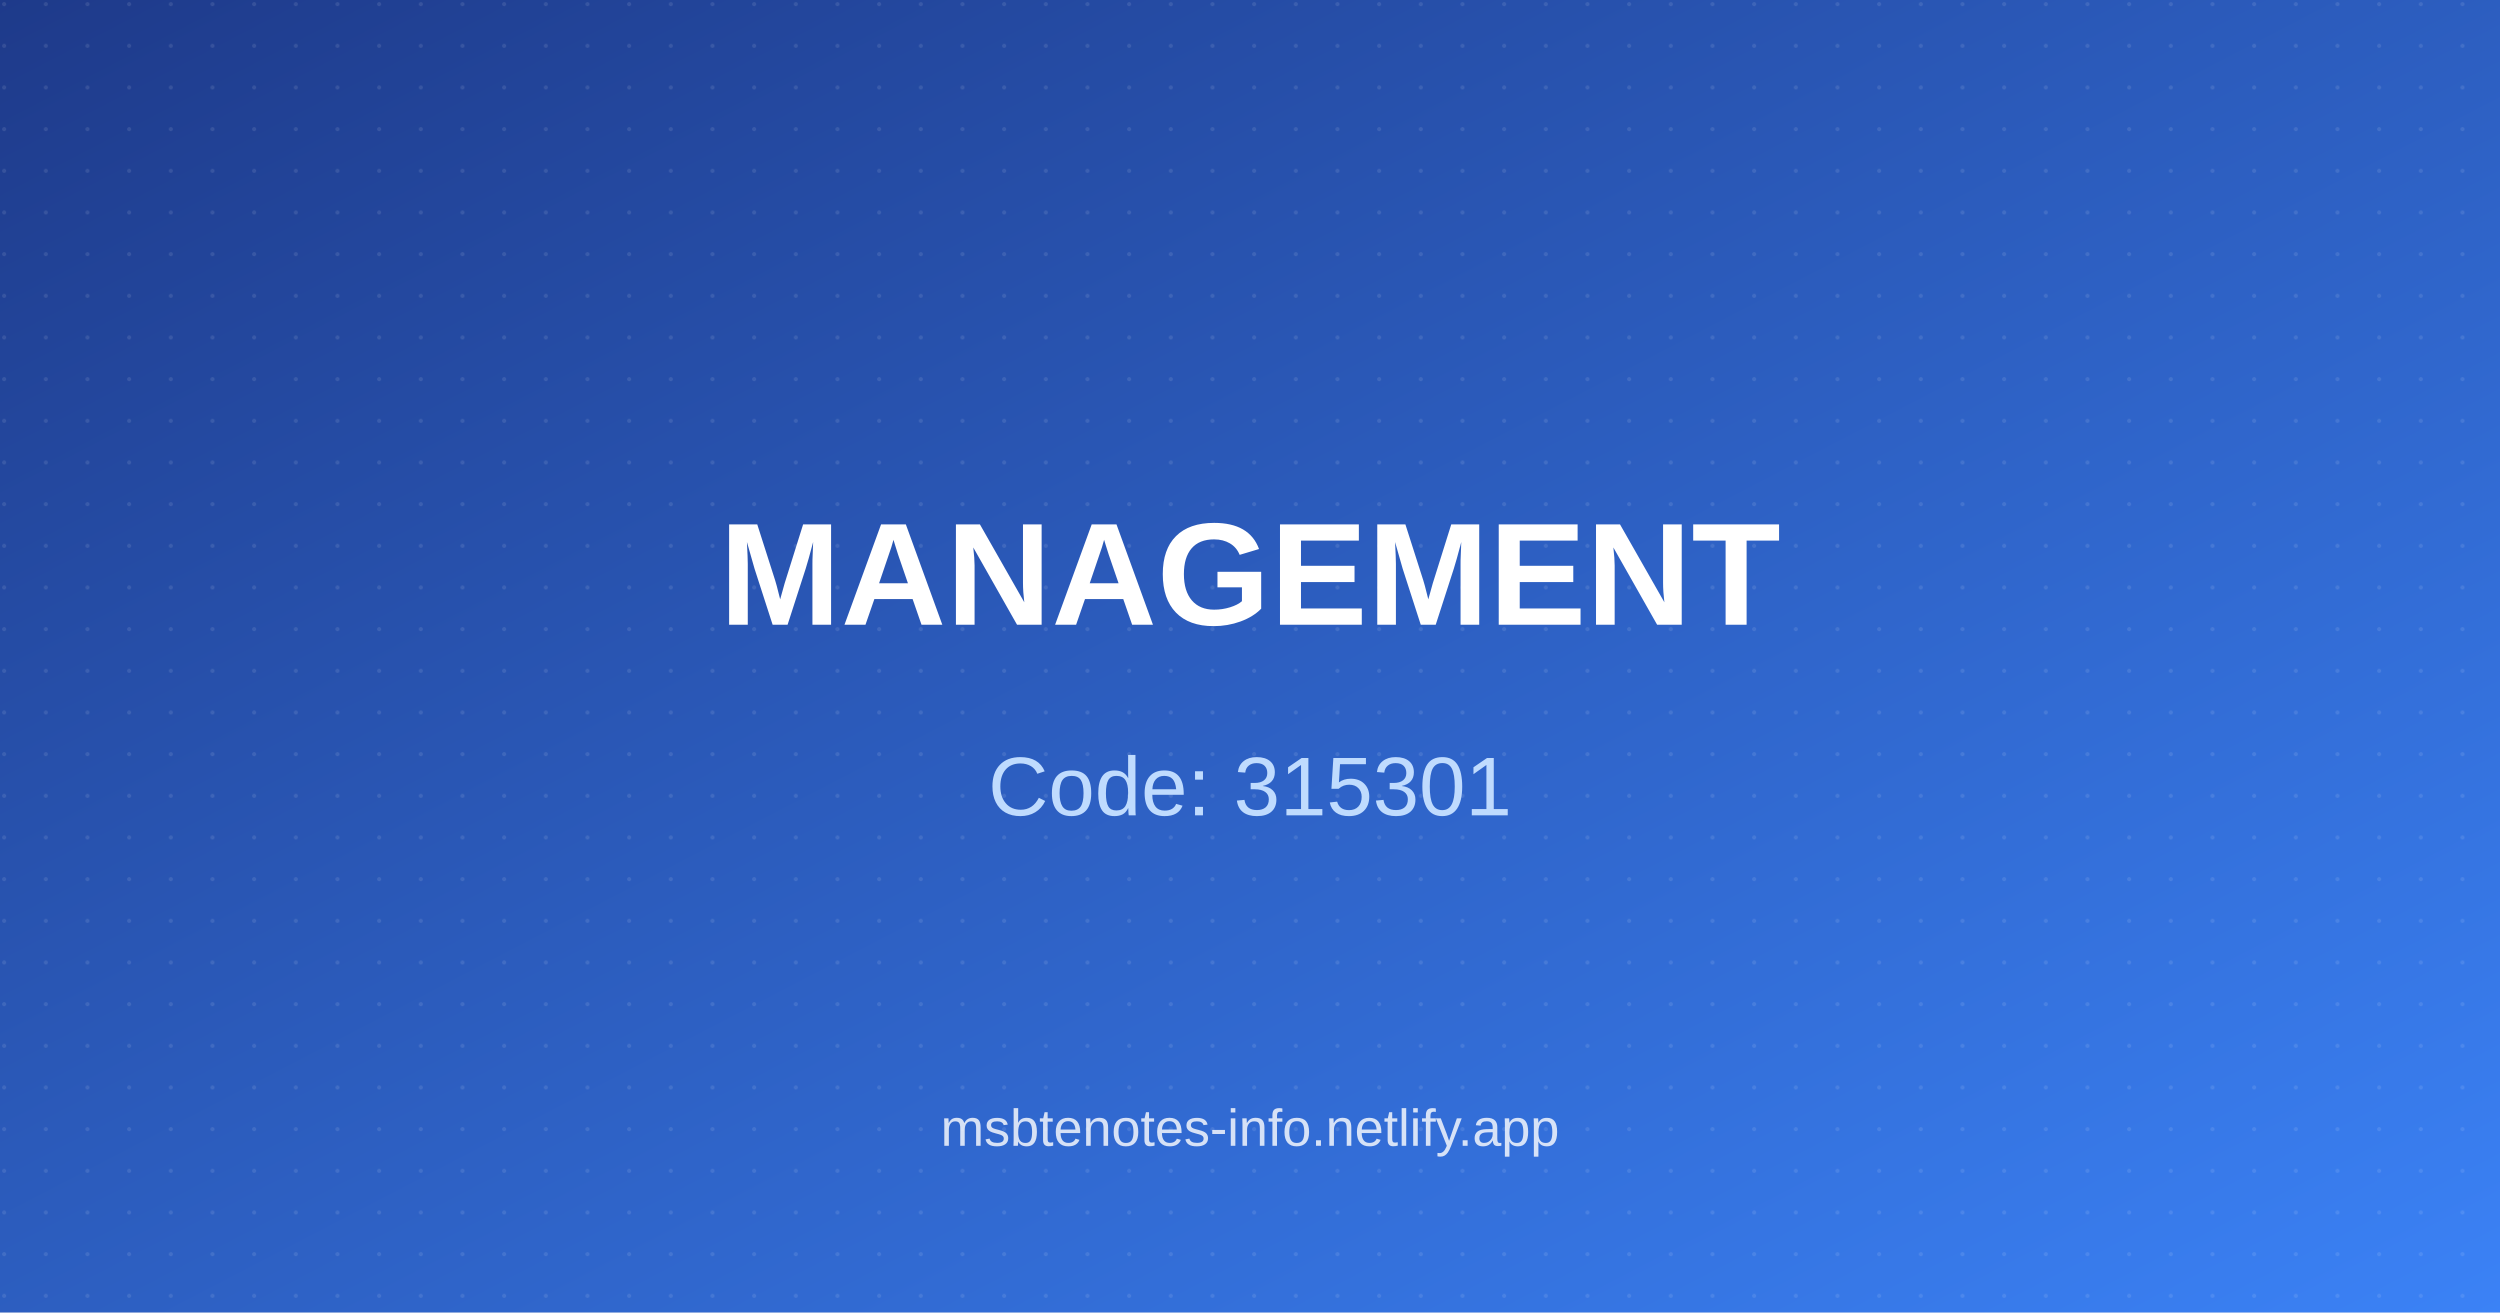
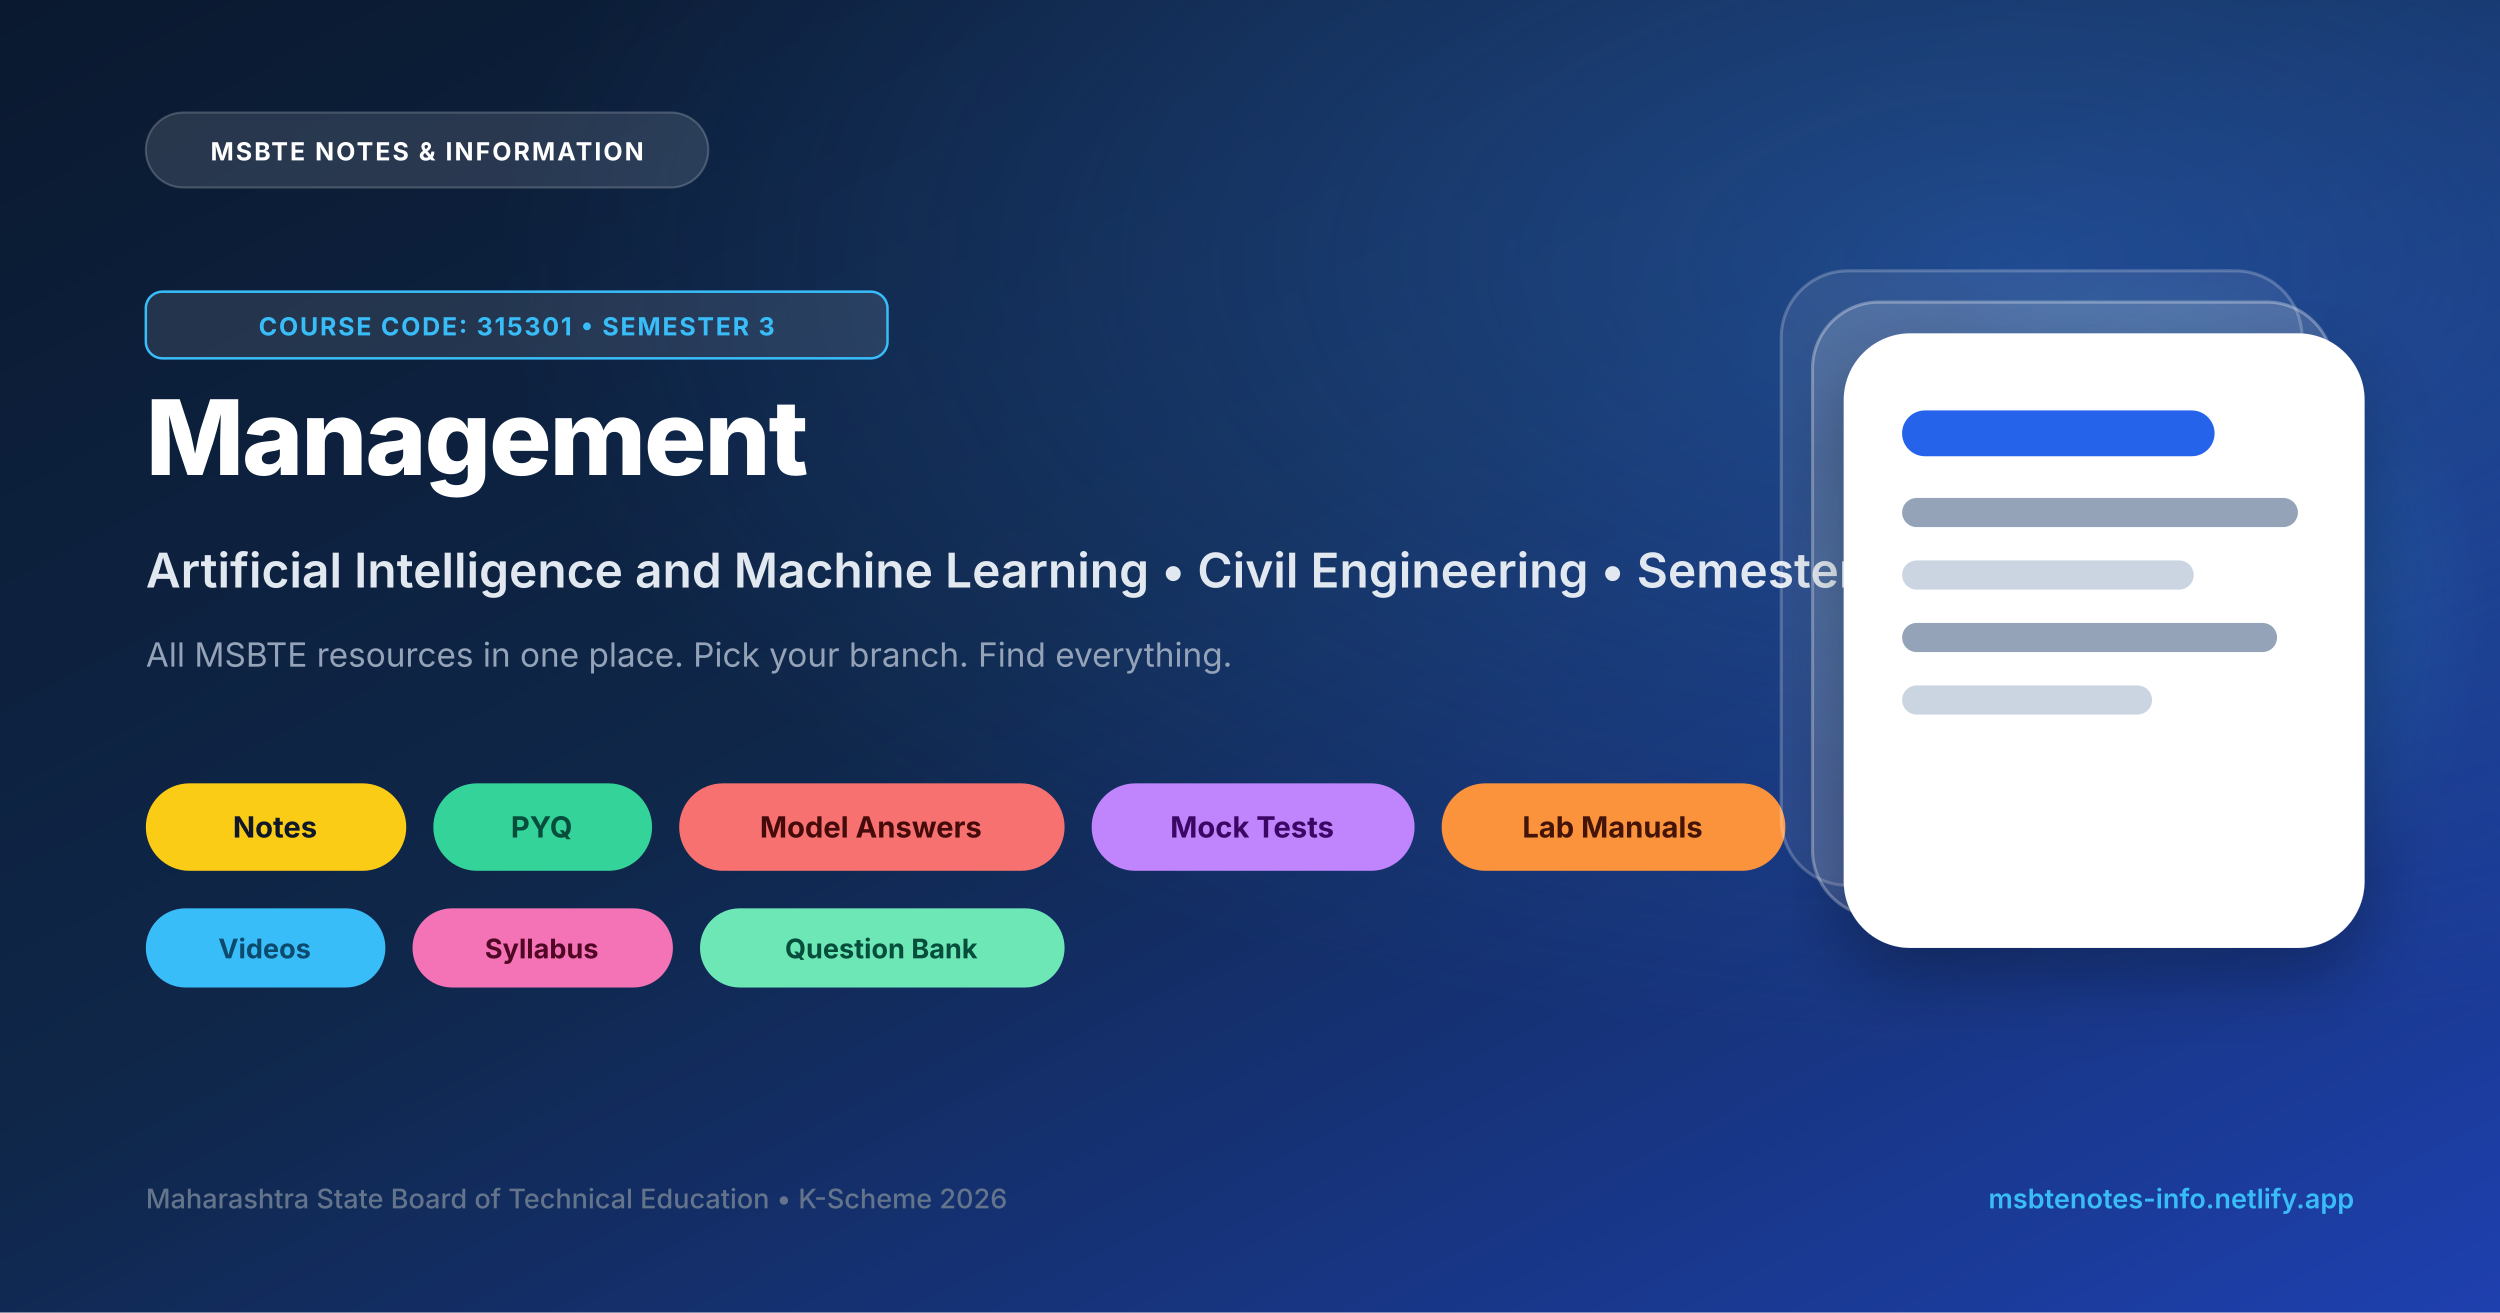
- <svg xmlns="http://www.w3.org/2000/svg" width="1200" height="630">
+ <svg xmlns="http://www.w3.org/2000/svg" width="1200" height="630" viewBox="0 0 1200 630">
  <defs>
-     <linearGradient id="grad1" x1="0%" y1="0%" x2="100%" y2="100%">
-       <stop offset="0%" style="stop-color:#1e3a8a;stop-opacity:1" />
-       <stop offset="100%" style="stop-color:#3b82f6;stop-opacity:1" />
+     <linearGradient id="bgGrad" x1="0%" y1="0%" x2="100%" y2="100%">
+       <stop offset="0%" stop-color="#0a192f" />
+       <stop offset="45%" stop-color="#0f274a" />
+       <stop offset="100%" stop-color="#1e40af" />
    </linearGradient>
-     <pattern id="pattern1" x="0" y="0" width="20" height="20" patternUnits="userSpaceOnUse">
-       <circle cx="2" cy="2" r="1" fill="rgba(255,255,255,0.1)" />
-     </pattern>
+     <radialGradient id="bgGlow" cx="80%" cy="20%" r="60%">
+       <stop offset="0%" stop-color="#3b82f6" stop-opacity="0.38" />
+       <stop offset="100%" stop-color="#3b82f6" stop-opacity="0" />
+     </radialGradient>
+     <radialGradient id="cardGlow" cx="50%" cy="50%" r="50%">
+       <stop offset="0%" stop-color="#38bdf8" stop-opacity="0.32" />
+       <stop offset="100%" stop-color="#38bdf8" stop-opacity="0" />
+     </radialGradient>
+     <filter id="dropShadow" x="-10%" y="-10%" width="130%" height="130%">
+       <feDropShadow dx="0" dy="14" stdDeviation="18" flood-color="#000000" flood-opacity="0.32" />
+     </filter>
  </defs>
-   <rect width="1200" height="630" fill="url(#grad1)" />
-   <rect width="1200" height="630" fill="url(#pattern1)" />
-   <text x="600" y="280" font-family="Arial, sans-serif" font-weight="bold" font-size="70" fill="white" text-anchor="middle" dominant-baseline="middle">
-     MANAGEMENT
-   </text>
-   <text x="600" y="380" font-family="Arial, sans-serif" font-size="40" fill="#bfdbfe" text-anchor="middle" dominant-baseline="middle">
-     Code: 315301
-   </text>
-   <text x="600" y="550" font-family="Arial, sans-serif" font-size="25" fill="rgba(255,255,255,0.8)" text-anchor="middle">
-     msbtenotes-info.netlify.app
-   </text>
+   <rect width="1200" height="630" fill="url(#bgGrad)" />
+   <rect width="1200" height="630" fill="url(#bgGlow)" />
+   <g transform="translate(70, 54)">
+     <rect width="270" height="36" rx="18" fill="rgba(255, 255, 255, 0.12)" stroke="rgba(255, 255, 255, 0.2)" stroke-width="1" />
+     <text x="135" y="23" font-family="'Segoe UI', Inter, -apple-system, sans-serif" font-size="12" font-weight="700" fill="#ffffff" letter-spacing="0.08em" text-anchor="middle">MSBTE NOTES &amp; INFORMATION</text>
+   </g>
+   <g transform="translate(70, 140)">
+     <rect width="356" height="32" rx="8" fill="rgba(255, 255, 255, 0.1)" stroke="#38bdf8" stroke-width="1.2" />
+     <text x="178" y="21" font-family="'Segoe UI', Inter, monospace" font-size="12" font-weight="700" fill="#38bdf8" letter-spacing="0.07em" text-anchor="middle">COURSE CODE: 315301 • SEMESTER 3</text>
+     <text x="0" y="88" font-family="'Segoe UI', Inter, -apple-system, sans-serif" font-size="50" font-weight="800" fill="#ffffff" letter-spacing="-0.02em">
+       Management
+     </text>
+     <text x="0" y="142" font-family="'Segoe UI', Inter, -apple-system, sans-serif" font-size="23" font-weight="600" fill="#e2e8f0">
+       Artificial Intelligence and Machine Learning • Civil Engineering • Semester 3
+     </text>
+     <text x="0" y="180" font-family="'Segoe UI', Inter, -apple-system, sans-serif" font-size="16" font-weight="400" fill="#94a3b8">
+       All MSBTE resources in one place. Pick your branch. Find everything.
+     </text>
+     <g transform="translate(0, 236)">
+       <g transform="translate(0, 0)">
+         <rect width="125" height="42" rx="21" fill="#facc15" />
+         <text x="62" y="26" font-family="'Segoe UI', Inter, sans-serif" font-size="14" font-weight="700" fill="#0f172a" text-anchor="middle">Notes</text>
+       </g>
+       <g transform="translate(138, 0)">
+         <rect width="105" height="42" rx="21" fill="#34d399" />
+         <text x="52" y="26" font-family="'Segoe UI', Inter, sans-serif" font-size="14" font-weight="700" fill="#064e3b" text-anchor="middle">PYQ</text>
+       </g>
+       <g transform="translate(256, 0)">
+         <rect width="185" height="42" rx="21" fill="#f87171" />
+         <text x="92" y="26" font-family="'Segoe UI', Inter, sans-serif" font-size="14" font-weight="700" fill="#450a0a" text-anchor="middle">Model Answers</text>
+       </g>
+       <g transform="translate(454, 0)">
+         <rect width="155" height="42" rx="21" fill="#c084fc" />
+         <text x="77" y="26" font-family="'Segoe UI', Inter, sans-serif" font-size="14" font-weight="700" fill="#3b0764" text-anchor="middle">Mock Tests</text>
+       </g>
+       <g transform="translate(622, 0)">
+         <rect width="165" height="42" rx="21" fill="#fb923c" />
+         <text x="82" y="26" font-family="'Segoe UI', Inter, sans-serif" font-size="14" font-weight="700" fill="#431407" text-anchor="middle">Lab Manuals</text>
+       </g>
+     </g>
+     <g transform="translate(0, 296)">
+       <g transform="translate(0, 0)">
+         <rect width="115" height="38" rx="19" fill="#38bdf8" />
+         <text x="57" y="24" font-family="'Segoe UI', Inter, sans-serif" font-size="13" font-weight="700" fill="#0c4a6e" text-anchor="middle">Videos</text>
+       </g>
+       <g transform="translate(128, 0)">
+         <rect width="125" height="38" rx="19" fill="#f472b6" />
+         <text x="62" y="24" font-family="'Segoe UI', Inter, sans-serif" font-size="13" font-weight="700" fill="#500724" text-anchor="middle">Syllabus</text>
+       </g>
+       <g transform="translate(266, 0)">
+         <rect width="175" height="38" rx="19" fill="#6ee7b7" />
+         <text x="87" y="24" font-family="'Segoe UI', Inter, sans-serif" font-size="13" font-weight="700" fill="#064e3b" text-anchor="middle">Question Bank</text>
+       </g>
+     </g>
+   </g>
+   <g transform="translate(885, 145)">
+     <circle cx="140" cy="150" r="170" fill="url(#cardGlow)" />
+     <rect x="-30" y="-15" width="250" height="295" rx="32" fill="rgba(255, 255, 255, 0.08)" stroke="rgba(255, 255, 255, 0.22)" stroke-width="1.5" />
+     <rect x="-15" y="0" width="250" height="295" rx="32" fill="rgba(255, 255, 255, 0.16)" stroke="rgba(255, 255, 255, 0.32)" stroke-width="1.5" />
+     <rect x="0" y="15" width="250" height="295" rx="32" fill="#ffffff" filter="url(#dropShadow)" />
+     <rect x="28" y="52" width="150" height="22" rx="11" fill="#2563eb" />
+     <rect x="28" y="94" width="190" height="14" rx="7" fill="#94a3b8" />
+     <rect x="28" y="124" width="140" height="14" rx="7" fill="#cbd5e1" />
+     <rect x="28" y="154" width="180" height="14" rx="7" fill="#94a3b8" />
+     <rect x="28" y="184" width="120" height="14" rx="7" fill="#cbd5e1" />
+   </g>
+   <g transform="translate(70, 580)">
+     <text x="0" y="0" font-family="'Segoe UI', Inter, sans-serif" font-size="13" font-weight="500" fill="#64748b">
+       Maharashtra State Board of Technical Education • K-Scheme 2026
+     </text>
+     <text x="1060" y="0" font-family="'Segoe UI', Inter, sans-serif" font-size="13" font-weight="600" fill="#38bdf8" text-anchor="end">
+       msbtenotes-info.netlify.app
+     </text>
+   </g>
</svg>
